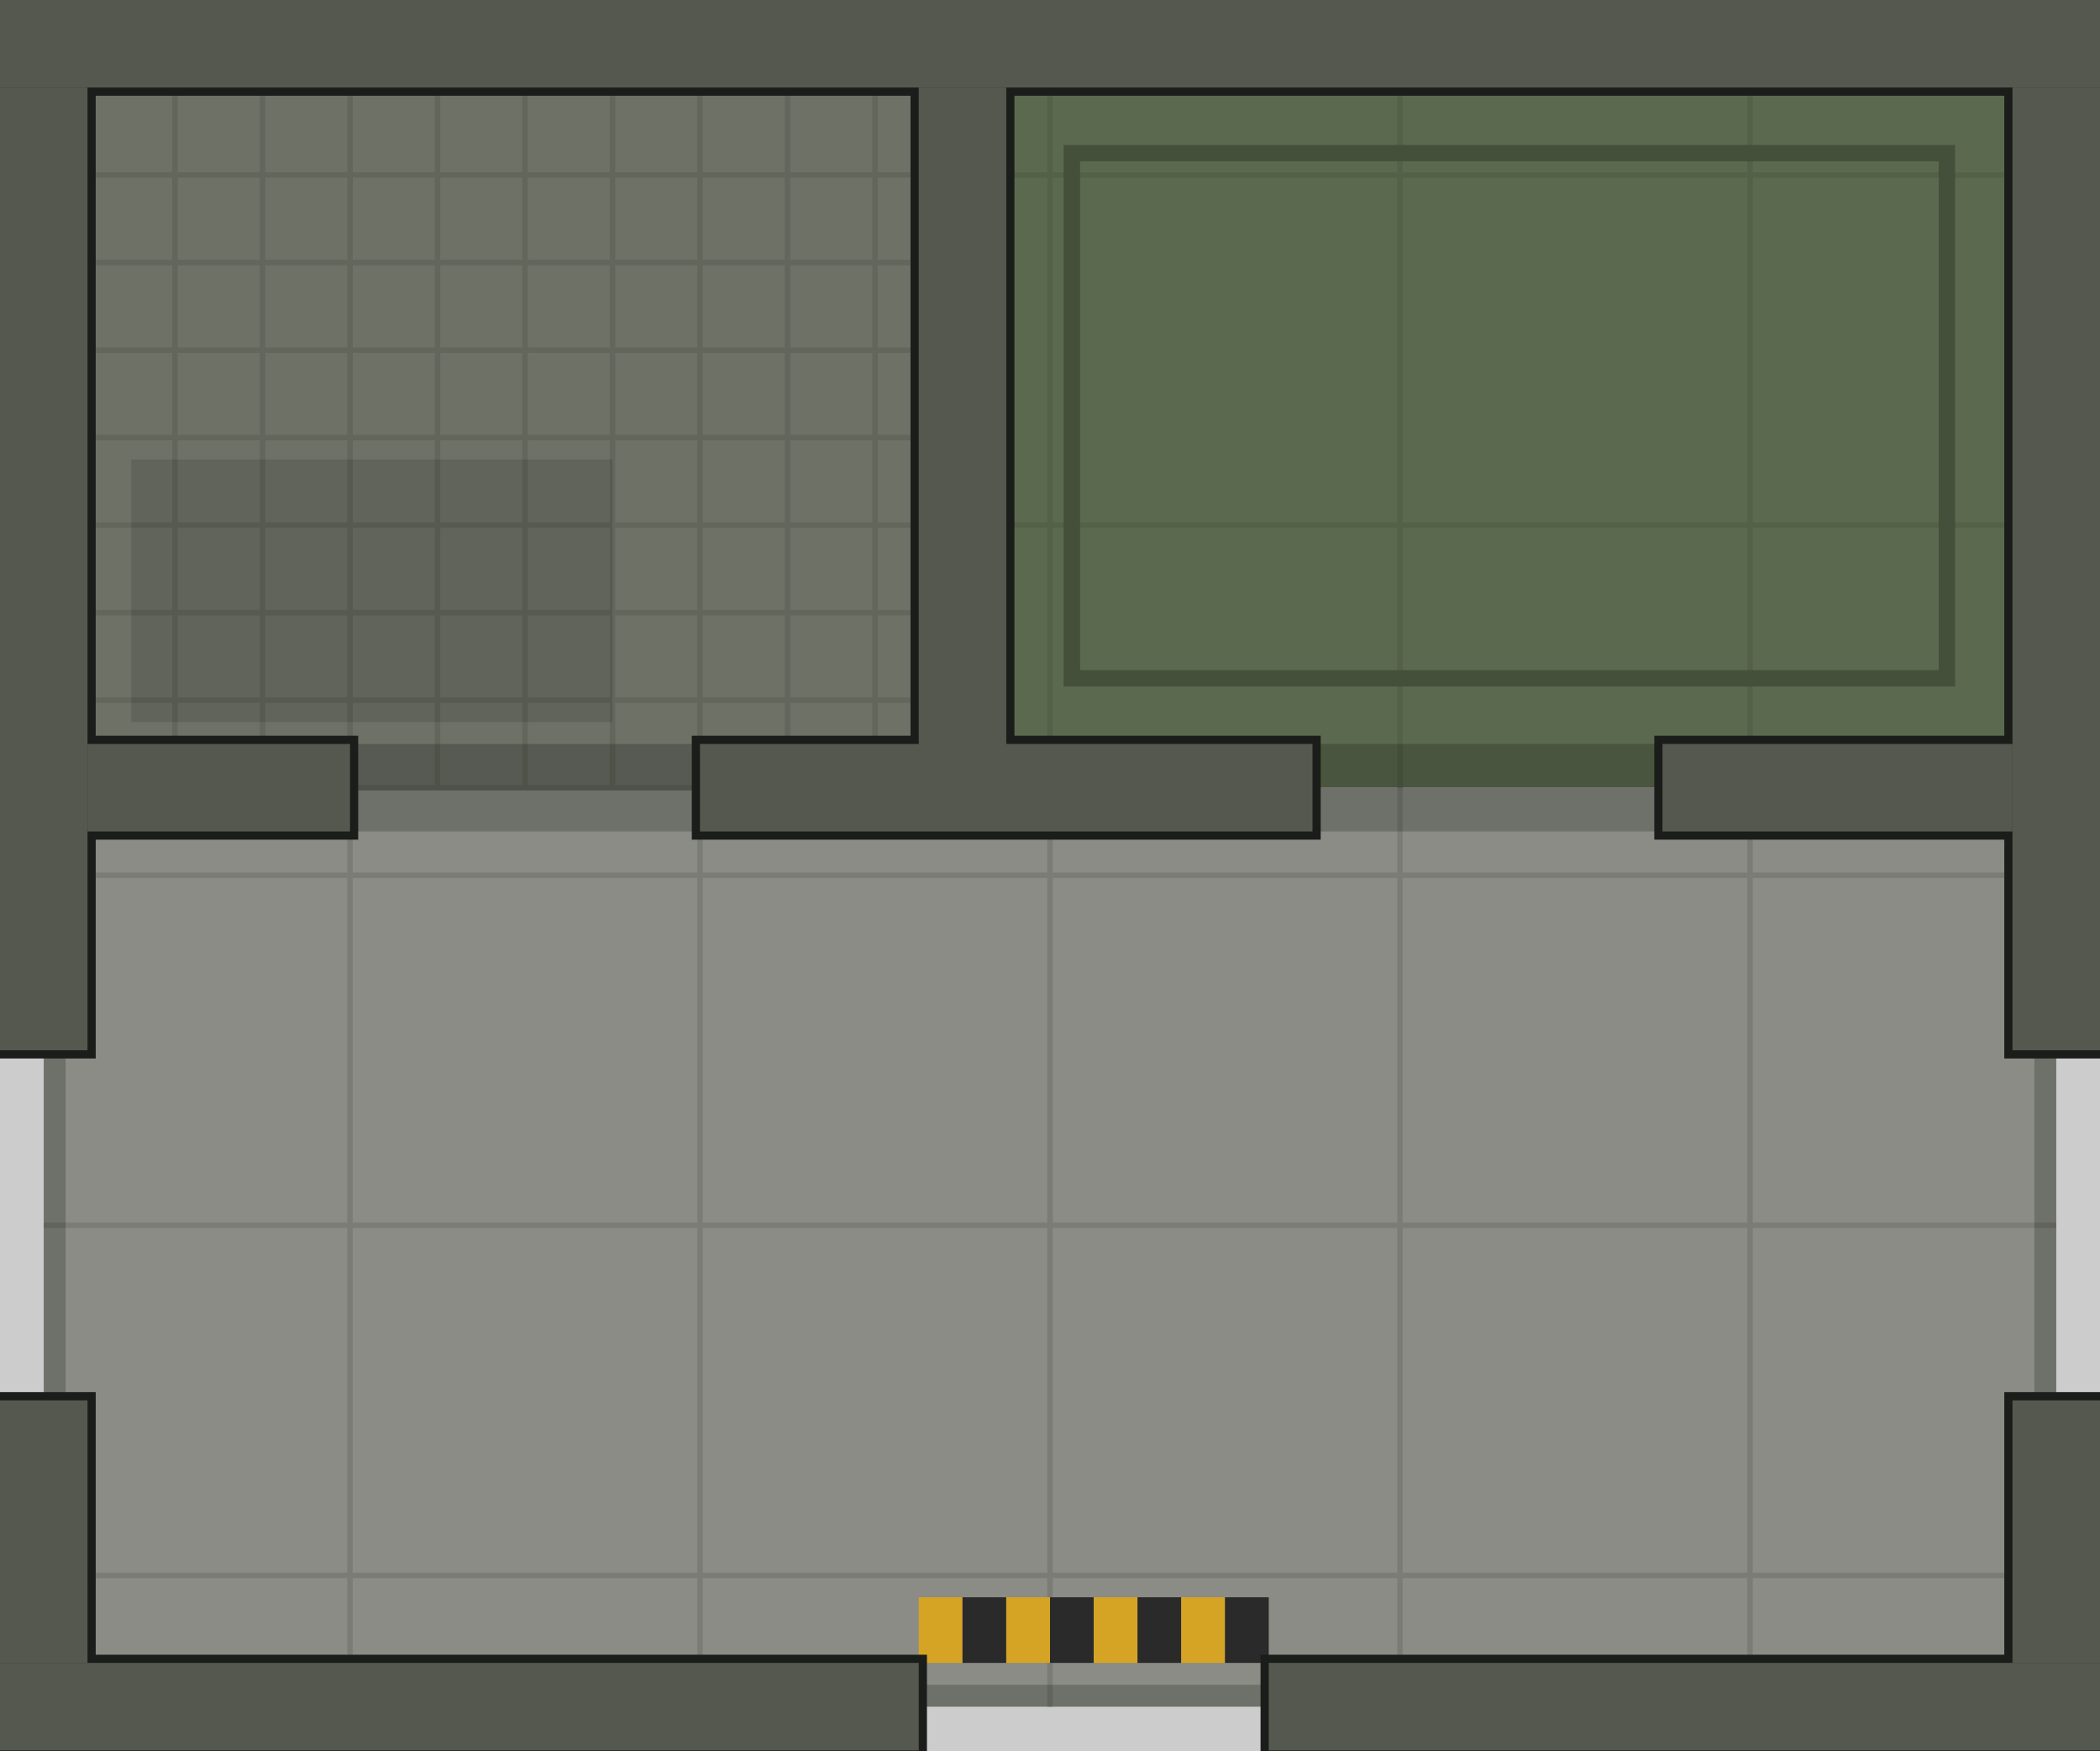
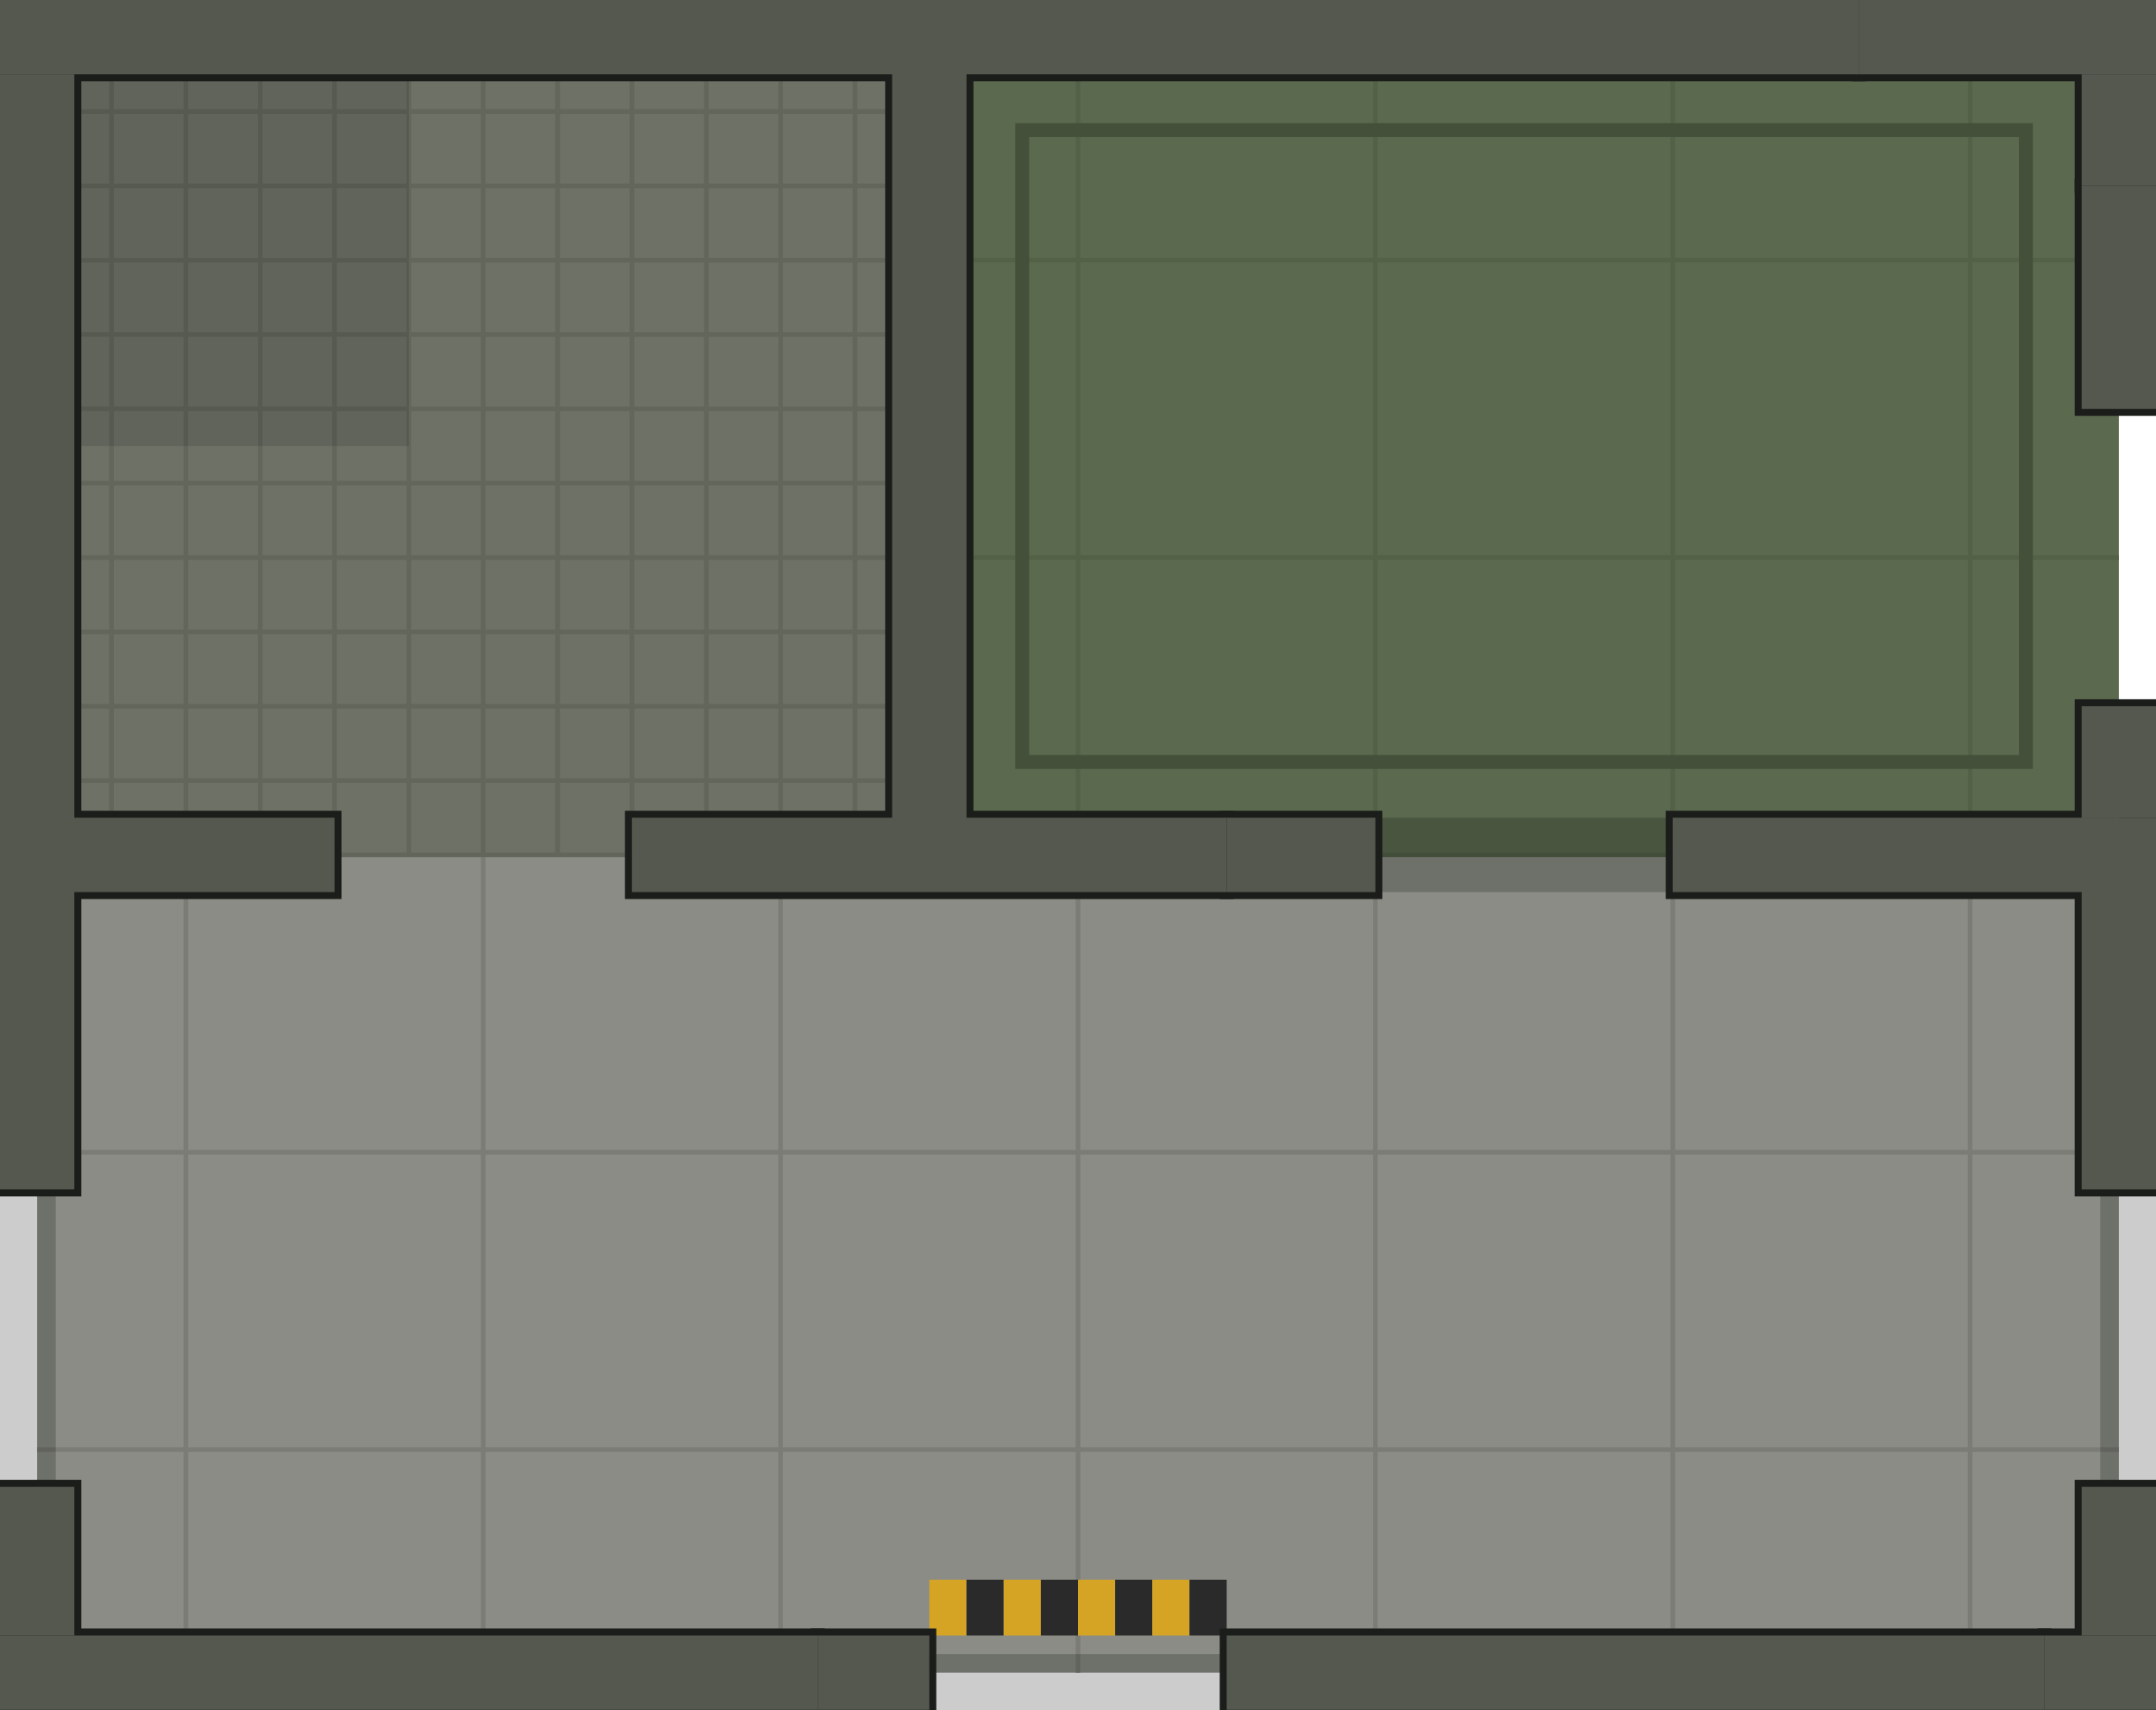
- <svg xmlns="http://www.w3.org/2000/svg" width="768" height="640" viewBox="0 0 768 640">
-   <rect x="16" y="288" width="736" height="336" fill="#8a8c85" />
-   <path d="M128 288V624M256 288V624M384 288V624M512 288V624M640 288V624M16 576H752M16 448H752M16 320H752" stroke="#7a7c75" stroke-width="2" fill="none" />
-   <rect x="16" y="16" width="336" height="272" fill="#6d7166" />
-   <path d="M32 16V288M64 16V288M96 16V288M128 16V288M160 16V288M192 16V288M224 16V288M256 16V288M288 16V288M320 16V288M16 288H352M16 256H352M16 224H352M16 192H352M16 160H352M16 128H352M16 96H352M16 64H352M16 32H352" stroke="#62665b" stroke-width="2" fill="none" />
-   <rect x="352" y="16" width="400" height="272" fill="#5b6a4e" />
-   <path d="M384 16V288M512 16V288M640 16V288M352 192H752M352 64H752" stroke="#536147" stroke-width="2" fill="none" />
-   <rect x="336" y="584" width="16" height="24" fill="#d6a425" />
-   <rect x="352" y="584" width="16" height="24" fill="#2a2a2a" />
-   <rect x="368" y="584" width="16" height="24" fill="#d6a425" />
-   <rect x="384" y="584" width="16" height="24" fill="#2a2a2a" />
-   <rect x="400" y="584" width="16" height="24" fill="#d6a425" />
-   <rect x="416" y="584" width="16" height="24" fill="#2a2a2a" />
-   <rect x="432" y="584" width="16" height="24" fill="#d6a425" />
-   <rect x="448" y="584" width="16" height="24" fill="#2a2a2a" />
-   <rect x="392" y="56" width="320" height="192" fill="none" stroke="#45503b" stroke-width="6" />
-   <rect x="48" y="168" width="176" height="96" fill="#000000" fill-opacity="0.12" />
-   <rect x="336" y="616" width="128" height="32" fill="#00000033" />
-   <rect x="-8" y="384" width="32" height="128" fill="#00000033" />
-   <rect x="744" y="384" width="32" height="128" fill="#00000033" />
-   <rect x="128" y="272" width="128" height="32" fill="#00000033" />
-   <rect x="480" y="272" width="128" height="32" fill="#00000033" />
-   <rect x="-3" y="-3" width="774" height="38" fill="#1b1d1a" />
-   <rect x="-3" y="605" width="342" height="38" fill="#1b1d1a" />
-   <rect x="461" y="605" width="310" height="38" fill="#1b1d1a" />
-   <rect x="-3" y="509" width="38" height="102" fill="#1b1d1a" />
-   <rect x="-3" y="29" width="38" height="358" fill="#1b1d1a" />
-   <rect x="733" y="509" width="38" height="102" fill="#1b1d1a" />
-   <rect x="733" y="29" width="38" height="358" fill="#1b1d1a" />
-   <rect x="29" y="269" width="102" height="38" fill="#1b1d1a" />
-   <rect x="253" y="269" width="230" height="38" fill="#1b1d1a" />
-   <rect x="605" y="269" width="134" height="38" fill="#1b1d1a" />
-   <rect x="333" y="29" width="38" height="262" fill="#1b1d1a" />
-   <rect x="0" y="0" width="768" height="32" fill="#55584f" />
-   <rect x="0" y="608" width="336" height="32" fill="#55584f" />
-   <rect x="464" y="608" width="304" height="32" fill="#55584f" />
-   <rect x="0" y="512" width="32" height="96" fill="#55584f" />
-   <rect x="0" y="32" width="32" height="352" fill="#55584f" />
-   <rect x="736" y="512" width="32" height="96" fill="#55584f" />
-   <rect x="736" y="32" width="32" height="352" fill="#55584f" />
-   <rect x="32" y="272" width="96" height="32" fill="#55584f" />
-   <rect x="256" y="272" width="224" height="32" fill="#55584f" />
-   <rect x="608" y="272" width="128" height="32" fill="#55584f" />
-   <rect x="336" y="32" width="32" height="256" fill="#55584f" />
+ <svg xmlns="http://www.w3.org/2000/svg" width="928" height="736" viewBox="0 0 928 736">
+   <rect x="16" y="368" width="896" height="352" fill="#8a8c85" />
+   <path d="M80 368V720M208 368V720M336 368V720M464 368V720M592 368V720M720 368V720M848 368V720M16 624H912M16 496H912" stroke="#7a7c75" stroke-width="2" fill="none" />
+   <rect x="16" y="16" width="384" height="352" fill="#6d7166" />
+   <path d="M16 16V368M48 16V368M80 16V368M112 16V368M144 16V368M176 16V368M208 16V368M240 16V368M272 16V368M304 16V368M336 16V368M368 16V368M16 368H400M16 336H400M16 304H400M16 272H400M16 240H400M16 208H400M16 176H400M16 144H400M16 112H400M16 80H400M16 48H400" stroke="#62665b" stroke-width="2" fill="none" />
+   <rect x="400" y="16" width="512" height="352" fill="#5b6a4e" />
+   <path d="M464 16V368M592 16V368M720 16V368M848 16V368M400 368H912M400 240H912M400 112H912" stroke="#536147" stroke-width="2" fill="none" />
+   <rect x="400" y="680" width="16" height="24" fill="#d6a425" />
+   <rect x="416" y="680" width="16" height="24" fill="#2a2a2a" />
+   <rect x="432" y="680" width="16" height="24" fill="#d6a425" />
+   <rect x="448" y="680" width="16" height="24" fill="#2a2a2a" />
+   <rect x="464" y="680" width="16" height="24" fill="#d6a425" />
+   <rect x="480" y="680" width="16" height="24" fill="#2a2a2a" />
+   <rect x="496" y="680" width="16" height="24" fill="#d6a425" />
+   <rect x="512" y="680" width="16" height="24" fill="#2a2a2a" />
+   <rect x="440" y="56" width="432" height="272" fill="none" stroke="#45503b" stroke-width="6" />
+   <rect x="32" y="32" width="144" height="160" fill="#000000" fill-opacity="0.12" />
+   <rect x="400" y="712" width="128" height="32" fill="#00000033" />
+   <rect x="-8" y="512" width="32" height="128" fill="#00000033" />
+   <rect x="904" y="512" width="32" height="128" fill="#00000033" />
+   <rect x="592" y="352" width="128" height="32" fill="#00000033" />
+   <rect x="-3" y="-3" width="806" height="38" fill="#1b1d1a" />
+   <rect x="797" y="-3" width="134" height="38" fill="#1b1d1a" />
+   <rect x="-3" y="701" width="358" height="38" fill="#1b1d1a" />
+   <rect x="349" y="701" width="54" height="38" fill="#1b1d1a" />
+   <rect x="525" y="701" width="358" height="38" fill="#1b1d1a" />
+   <rect x="877" y="701" width="54" height="38" fill="#1b1d1a" />
+   <rect x="-3" y="637" width="38" height="70" fill="#1b1d1a" />
+   <rect x="-3" y="29" width="38" height="486" fill="#1b1d1a" />
+   <rect x="893" y="637" width="38" height="70" fill="#1b1d1a" />
+   <rect x="893" y="349" width="38" height="166" fill="#1b1d1a" />
+   <rect x="893" y="301" width="38" height="54" fill="#1b1d1a" />
+   <rect x="893" y="77" width="38" height="102" fill="#1b1d1a" />
+   <rect x="893" y="29" width="38" height="54" fill="#1b1d1a" />
+   <rect x="13" y="349" width="134" height="38" fill="#1b1d1a" />
+   <rect x="269" y="349" width="262" height="38" fill="#1b1d1a" />
+   <rect x="525" y="349" width="70" height="38" fill="#1b1d1a" />
+   <rect x="717" y="349" width="198" height="38" fill="#1b1d1a" />
+   <rect x="381" y="13" width="38" height="358" fill="#1b1d1a" />
+   <rect x="0" y="0" width="800" height="32" fill="#55584f" />
+   <rect x="800" y="0" width="128" height="32" fill="#55584f" />
+   <rect x="0" y="704" width="352" height="32" fill="#55584f" />
+   <rect x="352" y="704" width="48" height="32" fill="#55584f" />
+   <rect x="528" y="704" width="352" height="32" fill="#55584f" />
+   <rect x="880" y="704" width="48" height="32" fill="#55584f" />
+   <rect x="0" y="640" width="32" height="64" fill="#55584f" />
+   <rect x="0" y="32" width="32" height="480" fill="#55584f" />
+   <rect x="896" y="640" width="32" height="64" fill="#55584f" />
+   <rect x="896" y="352" width="32" height="160" fill="#55584f" />
+   <rect x="896" y="304" width="32" height="48" fill="#55584f" />
+   <rect x="896" y="80" width="32" height="96" fill="#55584f" />
+   <rect x="896" y="32" width="32" height="48" fill="#55584f" />
+   <rect x="16" y="352" width="128" height="32" fill="#55584f" />
+   <rect x="272" y="352" width="256" height="32" fill="#55584f" />
+   <rect x="528" y="352" width="64" height="32" fill="#55584f" />
+   <rect x="720" y="352" width="192" height="32" fill="#55584f" />
+   <rect x="384" y="16" width="32" height="352" fill="#55584f" />
</svg>
